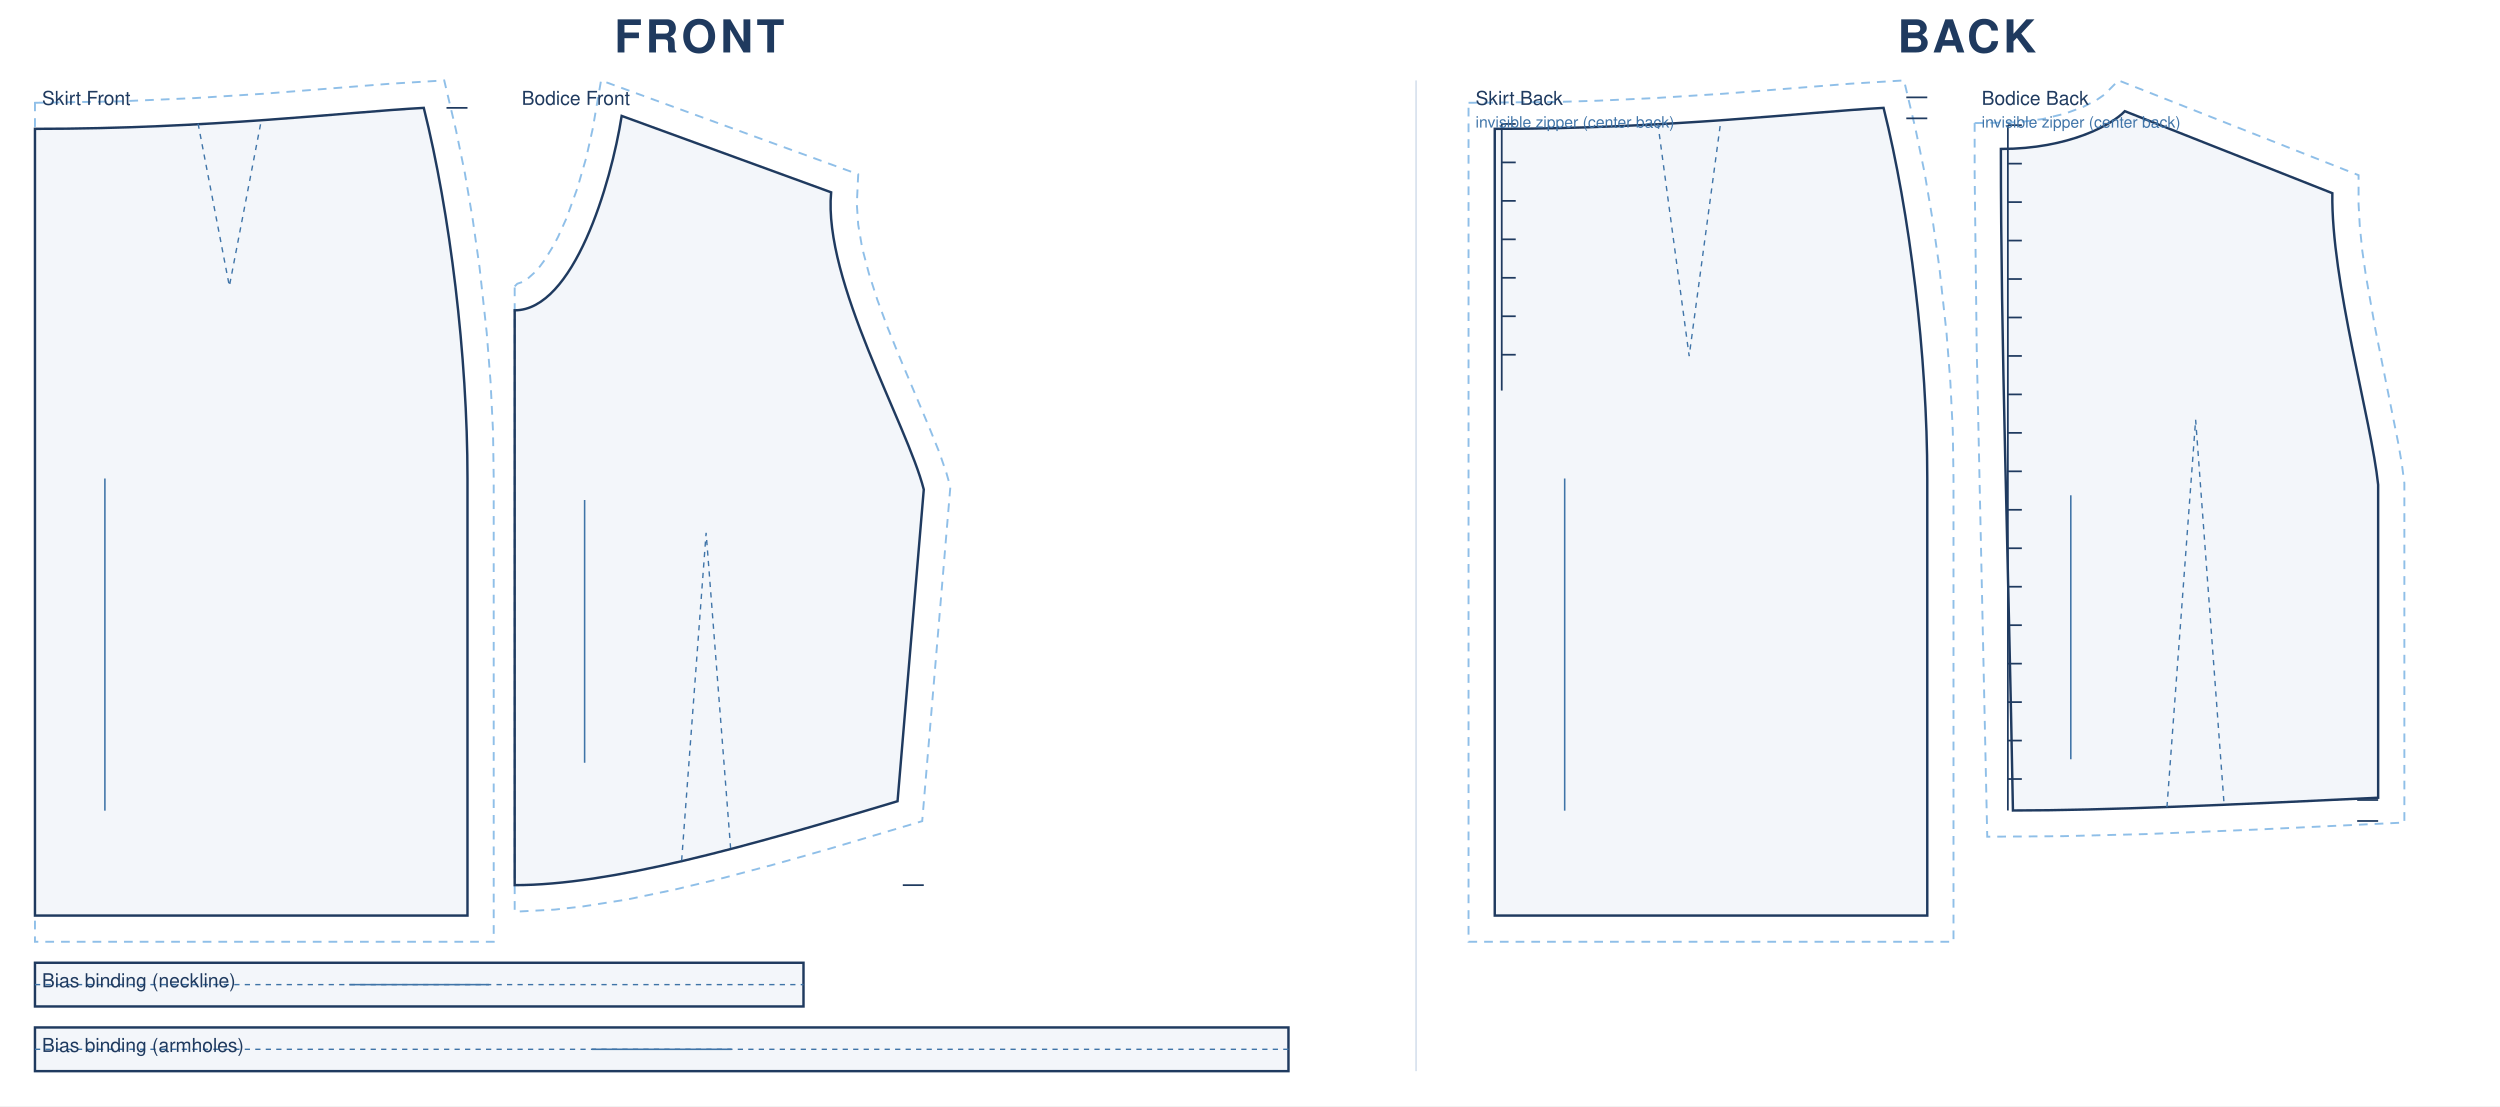
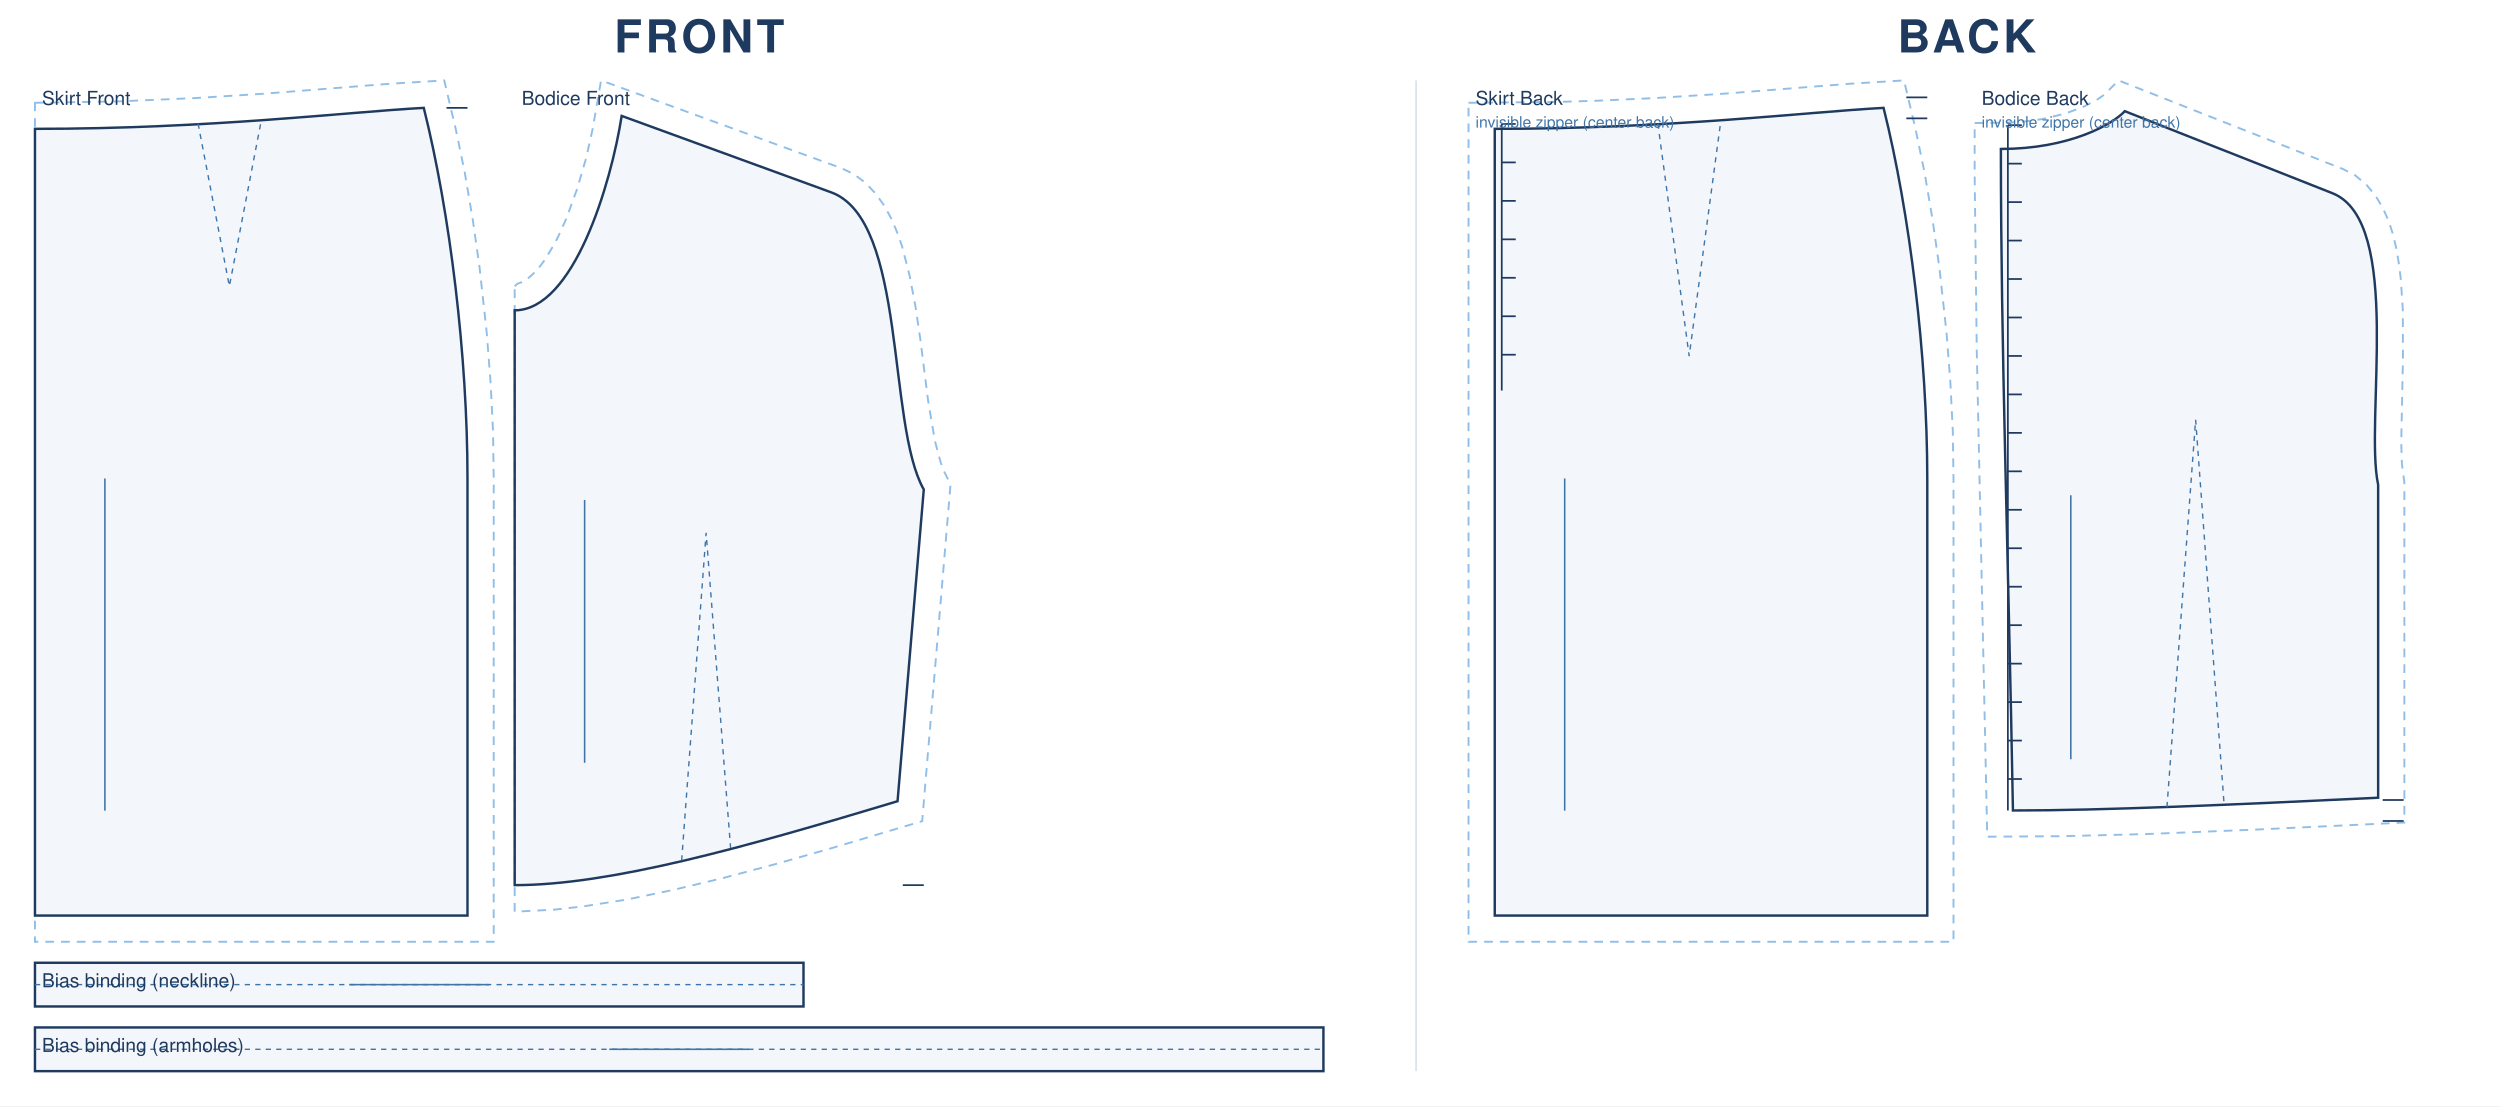
<svg xmlns="http://www.w3.org/2000/svg" viewBox="0 0 1430.0 632.7" width="100%" role="img">
  <rect width="1430.0" height="632.7" fill="#fff" />
  <text x="400.0" y="30" text-anchor="middle" font-family="Helvetica,Arial,sans-serif" font-size="26" font-weight="600" letter-spacing="2" fill="#1f3a5f">FRONT</text>
  <g transform="translate(20 46)">
    <path transform="translate(0.0 27.7)" d="M 0.0 -14.9 L 47.7 -15.7 L 91.5 -17.6 L 131.0 -20.1 L 203.1 -25.8 L 234.1 -27.7 L 240.7 0.2 L 245.9 25.3 L 250.4 51.8 L 254.3 79.2 L 258.4 116.6 L 260.6 144.8 L 262.0 172.8 L 262.4 200.0 L 262.4 465.0 L 0.0 465.0 Z" fill="none" stroke="#8fbfe8" stroke-width="1.1" stroke-dasharray="5 4" />
    <path transform="translate(0.0 27.7)" d="M 0.0 0.0 C 100.1 0.0 178.0 -9.6 222.4 -12.0 C 237.4 48.0 247.4 130.0 247.4 200.0 L 247.4 450.0 C 148.5 450.0 74.2 450.0 0.0 450.0 L 0.0 0.0 Z" fill="rgba(63,116,168,.06)" stroke="#1f3a5f" stroke-width="1.4" />
    <path transform="translate(0.0 27.7)" d="M 93.3 -3.0 L 111.2 90.0 L 129.1 -3.0" fill="none" stroke="#3f74a8" stroke-width="0.8" stroke-dasharray="3 3" />
    <path transform="translate(0.0 27.7)" d="M 247.4 -12.0 L 235.4 -12.0" fill="none" stroke="#1f3a5f" stroke-width="1.0" />
    <line transform="translate(0.0 27.7)" x1="40.0" y1="200.0" x2="40.0" y2="390.0" stroke="#3f74a8" stroke-width="0.9" />
    <text transform="translate(0.0 27.7)" x="4.0" y="-13.7" font-family="Helvetica,Arial,sans-serif" font-size="11" fill="#1f3a5f">Skirt Front</text>
-     <path transform="translate(274.4 20.3)" d="M 0.0 97.5 L 1.5 96.0 L 5.0 94.8 L 7.1 93.4 L 11.9 89.1 L 14.5 86.0 L 17.1 82.5 L 22.3 74.0 L 24.8 69.2 L 29.6 58.6 L 35.8 41.5 L 40.9 24.0 L 44.6 7.5 L 49.4 -20.3 L 196.5 33.4 L 195.7 50.4 L 196.5 62.3 L 198.8 75.7 L 202.6 90.1 L 207.4 105.1 L 213.1 120.5 L 219.3 135.9 L 237.7 179.6 L 242.9 192.5 L 247.0 204.4 L 249.2 212.2 L 233.1 403.4 L 180.4 419.1 L 149.4 427.9 L 119.7 435.8 L 91.3 442.6 L 64.4 448.2 L 38.9 452.2 L 22.8 454.0 L 0.0 455.2 L 0.0 123.5 Z" fill="none" stroke="#8fbfe8" stroke-width="1.1" stroke-dasharray="5 4" />
-     <path transform="translate(274.4 20.3)" d="M 0.0 111.2 C 33.7 111.2 55.1 38.9 61.2 0.0 L 181.0 43.7 C 176.4 94.7 224.5 176.3 234.0 213.7 L 219.0 392.0 C 131.4 418.4 54.8 440.0 0.0 440.0 C 0.0 308.5 0.0 209.8 0.0 111.2 Z" fill="rgba(63,116,168,.06)" stroke="#1f3a5f" stroke-width="1.4" />
+     <path transform="translate(274.4 20.3)" d="M 0.0 97.5 L 1.5 96.0 L 5.0 94.8 L 7.1 93.4 L 11.9 89.1 L 14.5 86.0 L 17.1 82.5 L 22.3 74.0 L 24.8 69.2 L 29.6 58.6 L 35.8 41.5 L 40.9 24.0 L 44.6 7.5 L 49.4 -20.3 L 186.9 29.9 L 194.0 33.3 L 200.8 38.4 L 206.5 44.5 L 211.3 51.2 L 215.3 58.5 L 218.6 66.2 L 221.5 74.3 L 225.9 91.4 L 229.3 109.3 L 232.0 127.6 L 236.5 163.1 L 240.4 186.0 L 243.6 198.0 L 245.3 202.7 L 249.3 210.8 L 233.1 403.4 L 180.4 419.1 L 149.4 427.9 L 119.7 435.8 L 91.3 442.6 L 64.4 448.2 L 38.9 452.2 L 22.8 454.0 L 0.0 455.2 L 0.0 123.5 Z" fill="none" stroke="#8fbfe8" stroke-width="1.1" stroke-dasharray="5 4" />
+     <path transform="translate(274.4 20.3)" d="M 0.0 111.2 C 33.7 111.2 55.1 38.9 61.2 0.0 L 181.0 43.7 C 224.5 59.6 212.8 176.3 234.0 213.7 L 219.0 392.0 C 131.4 418.4 54.8 440.0 0.0 440.0 C 0.0 308.5 0.0 209.8 0.0 111.2 Z" fill="rgba(63,116,168,.06)" stroke="#1f3a5f" stroke-width="1.4" />
    <path transform="translate(274.4 20.3)" d="M 95.5 425.9 L 109.5 238.5 L 123.5 418.8" fill="none" stroke="#3f74a8" stroke-width="0.8" stroke-dasharray="3 3" />
    <path transform="translate(274.4 20.3)" d="M 234.0 440.0 L 222.0 440.0" fill="none" stroke="#1f3a5f" stroke-width="1.0" />
    <line transform="translate(274.4 20.3)" x1="40.0" y1="219.7" x2="40.0" y2="370.0" stroke="#3f74a8" stroke-width="0.9" />
    <text transform="translate(274.4 20.3)" x="4.0" y="-6.3" font-family="Helvetica,Arial,sans-serif" font-size="11" fill="#1f3a5f">Bodice Front</text>
    <path transform="translate(0.0 504.7)" d="M 0.0 0.0 L 439.6 0.0 L 439.6 25.0 L 0.0 25.0 Z" fill="rgba(63,116,168,.06)" stroke="#1f3a5f" stroke-width="1.4" />
    <path transform="translate(0.0 504.7)" d="M 0.0 12.5 L 439.6 12.5" fill="none" stroke="#3f74a8" stroke-width="0.8" stroke-dasharray="3 3" />
    <line transform="translate(0.0 504.7)" x1="179.8" y1="12.5" x2="259.8" y2="12.5" stroke="#3f74a8" stroke-width="0.9" />
    <text transform="translate(0.0 504.7)" x="4.0" y="14.0" font-family="Helvetica,Arial,sans-serif" font-size="11" fill="#1f3a5f">Bias binding (neckline)</text>
-     <path transform="translate(0.0 541.7)" d="M 0.0 0.0 L 717.0 0.0 L 717.0 25.0 L 0.0 25.0 Z" fill="rgba(63,116,168,.06)" stroke="#1f3a5f" stroke-width="1.4" />
-     <path transform="translate(0.0 541.7)" d="M 0.0 12.5 L 717.0 12.5" fill="none" stroke="#3f74a8" stroke-width="0.8" stroke-dasharray="3 3" />
-     <line transform="translate(0.0 541.7)" x1="318.5" y1="12.5" x2="398.5" y2="12.5" stroke="#3f74a8" stroke-width="0.9" />
+     <path transform="translate(0.0 541.7)" d="M 0.0 0.0 L 737.0 0.0 L 737.0 25.0 L 0.0 25.0 Z" fill="rgba(63,116,168,.06)" stroke="#1f3a5f" stroke-width="1.4" />
+     <path transform="translate(0.0 541.7)" d="M 0.0 12.5 L 737.0 12.5" fill="none" stroke="#3f74a8" stroke-width="0.8" stroke-dasharray="3 3" />
+     <line transform="translate(0.0 541.7)" x1="328.5" y1="12.5" x2="408.5" y2="12.5" stroke="#3f74a8" stroke-width="0.9" />
    <text transform="translate(0.0 541.7)" x="4.0" y="14.0" font-family="Helvetica,Arial,sans-serif" font-size="11" fill="#1f3a5f">Bias binding (armholes)</text>
  </g>
  <text x="1125.0" y="30" text-anchor="middle" font-family="Helvetica,Arial,sans-serif" font-size="26" font-weight="600" letter-spacing="2" fill="#1f3a5f">BACK</text>
  <g transform="translate(840 46)">
    <path transform="translate(15.0 27.7)" d="M -15.0 -14.9 L 36.1 -15.4 L 59.0 -16.1 L 91.5 -17.6 L 131.0 -20.1 L 203.1 -25.8 L 234.1 -27.7 L 240.7 0.2 L 245.9 25.3 L 250.4 51.8 L 254.3 79.2 L 258.4 116.6 L 260.6 144.8 L 262.0 172.8 L 262.4 200.0 L 262.4 465.0 L -15.0 465.0 Z" fill="none" stroke="#8fbfe8" stroke-width="1.1" stroke-dasharray="5 4" />
    <path transform="translate(15.0 27.7)" d="M 0.0 0.0 C 100.1 0.0 178.0 -9.6 222.4 -12.0 C 237.4 48.0 247.4 130.0 247.4 200.0 L 247.4 450.0 C 148.5 450.0 74.2 450.0 0.0 450.0 L 0.0 0.0 Z" fill="rgba(63,116,168,.06)" stroke="#1f3a5f" stroke-width="1.4" />
    <path transform="translate(15.0 27.7)" d="M 93.3 -3.0 L 111.2 130.0 L 129.1 -3.0" fill="none" stroke="#3f74a8" stroke-width="0.8" stroke-dasharray="3 3" />
    <path transform="translate(15.0 27.7)" d="M 247.4 -18.0 L 235.4 -18.0 M 247.4 -6.0 L 235.4 -6.0 M 4.0 -2.8 L 4.0 149.7 M 4.0 -2.8 L 12.0 -2.8 M 4.0 19.2 L 12.0 19.2 M 4.0 41.2 L 12.0 41.2 M 4.0 63.2 L 12.0 63.2 M 4.0 85.2 L 12.0 85.2 M 4.0 107.2 L 12.0 107.2 M 4.0 129.2 L 12.0 129.2" fill="none" stroke="#1f3a5f" stroke-width="1.0" />
    <line transform="translate(15.0 27.7)" x1="40.0" y1="200.0" x2="40.0" y2="390.0" stroke="#3f74a8" stroke-width="0.9" />
    <text transform="translate(15.0 27.7)" x="-11.0" y="-13.7" font-family="Helvetica,Arial,sans-serif" font-size="11" fill="#1f3a5f">Skirt Back</text>
    <text transform="translate(15.0 27.7)" x="-11.0" y="-0.7" font-family="Helvetica,Arial,sans-serif" font-size="9" fill="#3f74a8">invisible zipper (center back)</text>
-     <path transform="translate(304.5 17.6)" d="M -15.0 6.8 L 4.4 6.5 L 12.6 6.0 L 23.9 4.5 L 36.7 1.4 L 47.0 -2.4 L 54.6 -6.3 L 59.1 -9.4 L 67.3 -17.6 L 204.6 36.6 L 204.6 53.0 L 205.3 65.7 L 206.7 79.6 L 208.8 94.2 L 214.2 124.7 L 227.2 189.4 L 229.3 201.4 L 230.8 212.8 L 230.8 406.9 L 146.3 410.9 L 82.8 413.5 L 35.0 414.7 L -7.8 415.0 L -13.8 136.8 L -15.0 35.8 Z" fill="none" stroke="#8fbfe8" stroke-width="1.1" stroke-dasharray="5 4" />
-     <path transform="translate(304.5 17.6)" d="M 0.0 21.6 C 39.0 21.6 63.8 7.6 70.9 0.0 L 189.6 46.9 C 188.8 96.9 212.0 177.0 215.8 213.7 L 215.8 392.7 C 132.2 396.7 59.1 400.0 6.9 400.0 C 4.2 248.6 0.0 135.1 0.0 21.6 Z" fill="rgba(63,116,168,.06)" stroke="#1f3a5f" stroke-width="1.4" />
+     <path transform="translate(304.5 17.6)" d="M -15.0 6.8 L 4.4 6.5 L 12.6 6.0 L 23.9 4.5 L 36.7 1.4 L 47.0 -2.4 L 54.6 -6.3 L 59.1 -9.4 L 67.3 -17.6 L 195.9 33.2 L 202.8 36.8 L 209.2 42.2 L 214.4 48.5 L 218.5 55.4 L 221.8 62.8 L 224.3 70.5 L 226.2 78.6 L 227.6 86.9 L 228.7 95.5 L 229.9 113.3 L 230.0 140.5 L 229.0 189.6 L 229.4 201.9 L 230.8 212.5 L 230.8 406.9 L 146.3 410.9 L 82.8 413.5 L 35.0 414.7 L -7.8 415.0 L -13.8 136.8 L -15.0 35.8 Z" fill="none" stroke="#8fbfe8" stroke-width="1.1" stroke-dasharray="5 4" />
+     <path transform="translate(304.5 17.6)" d="M 0.0 21.6 C 39.0 21.6 63.8 7.6 70.9 0.0 L 189.6 46.9 C 230.4 63.0 207.9 177.0 215.8 213.7 L 215.8 392.7 C 132.2 396.7 59.1 400.0 6.9 400.0 C 4.2 248.6 0.0 135.1 0.0 21.6 Z" fill="rgba(63,116,168,.06)" stroke="#1f3a5f" stroke-width="1.4" />
    <path transform="translate(304.5 17.6)" d="M 95.0 398.1 L 111.4 176.5 L 127.7 396.8" fill="none" stroke="#3f74a8" stroke-width="0.8" stroke-dasharray="3 3" />
-     <path transform="translate(304.5 17.6)" d="M 215.8 394.0 L 203.8 394.0 M 215.8 406.0 L 203.8 406.0 M 4.0 8.0 L 4.0 400.0 M 4.0 8.0 L 12.0 8.0 M 4.0 30.0 L 12.0 30.0 M 4.0 52.0 L 12.0 52.0 M 4.0 74.0 L 12.0 74.0 M 4.0 96.0 L 12.0 96.0 M 4.0 118.0 L 12.0 118.0 M 4.0 140.0 L 12.0 140.0 M 4.0 162.0 L 12.0 162.0 M 4.0 184.0 L 12.0 184.0 M 4.0 206.0 L 12.0 206.0 M 4.0 228.0 L 12.0 228.0 M 4.0 250.0 L 12.0 250.0 M 4.0 272.0 L 12.0 272.0 M 4.0 294.0 L 12.0 294.0 M 4.0 316.0 L 12.0 316.0 M 4.0 338.0 L 12.0 338.0 M 4.0 360.0 L 12.0 360.0 M 4.0 382.0 L 12.0 382.0" fill="none" stroke="#1f3a5f" stroke-width="1.0" />
+     <path transform="translate(304.5 17.6)" d="M 230.4 394.0 L 218.4 394.0 M 230.4 406.0 L 218.4 406.0 M 4.0 8.0 L 4.0 400.0 M 4.0 8.0 L 12.0 8.0 M 4.0 30.0 L 12.0 30.0 M 4.0 52.0 L 12.0 52.0 M 4.0 74.0 L 12.0 74.0 M 4.0 96.0 L 12.0 96.0 M 4.0 118.0 L 12.0 118.0 M 4.0 140.0 L 12.0 140.0 M 4.0 162.0 L 12.0 162.0 M 4.0 184.0 L 12.0 184.0 M 4.0 206.0 L 12.0 206.0 M 4.0 228.0 L 12.0 228.0 M 4.0 250.0 L 12.0 250.0 M 4.0 272.0 L 12.0 272.0 M 4.0 294.0 L 12.0 294.0 M 4.0 316.0 L 12.0 316.0 M 4.0 338.0 L 12.0 338.0 M 4.0 360.0 L 12.0 360.0 M 4.0 382.0 L 12.0 382.0" fill="none" stroke="#1f3a5f" stroke-width="1.0" />
    <line transform="translate(304.5 17.6)" x1="40.0" y1="219.7" x2="40.0" y2="370.7" stroke="#3f74a8" stroke-width="0.9" />
    <text transform="translate(304.5 17.6)" x="-11.0" y="-3.6" font-family="Helvetica,Arial,sans-serif" font-size="11" fill="#1f3a5f">Bodice Back</text>
    <text transform="translate(304.5 17.6)" x="-11.0" y="9.4" font-family="Helvetica,Arial,sans-serif" font-size="9" fill="#3f74a8">invisible zipper (center back)</text>
  </g>
  <line x1="810.0" y1="46" x2="810.0" y2="612.7" stroke="#d8e2ee" stroke-width="1" />
</svg>
